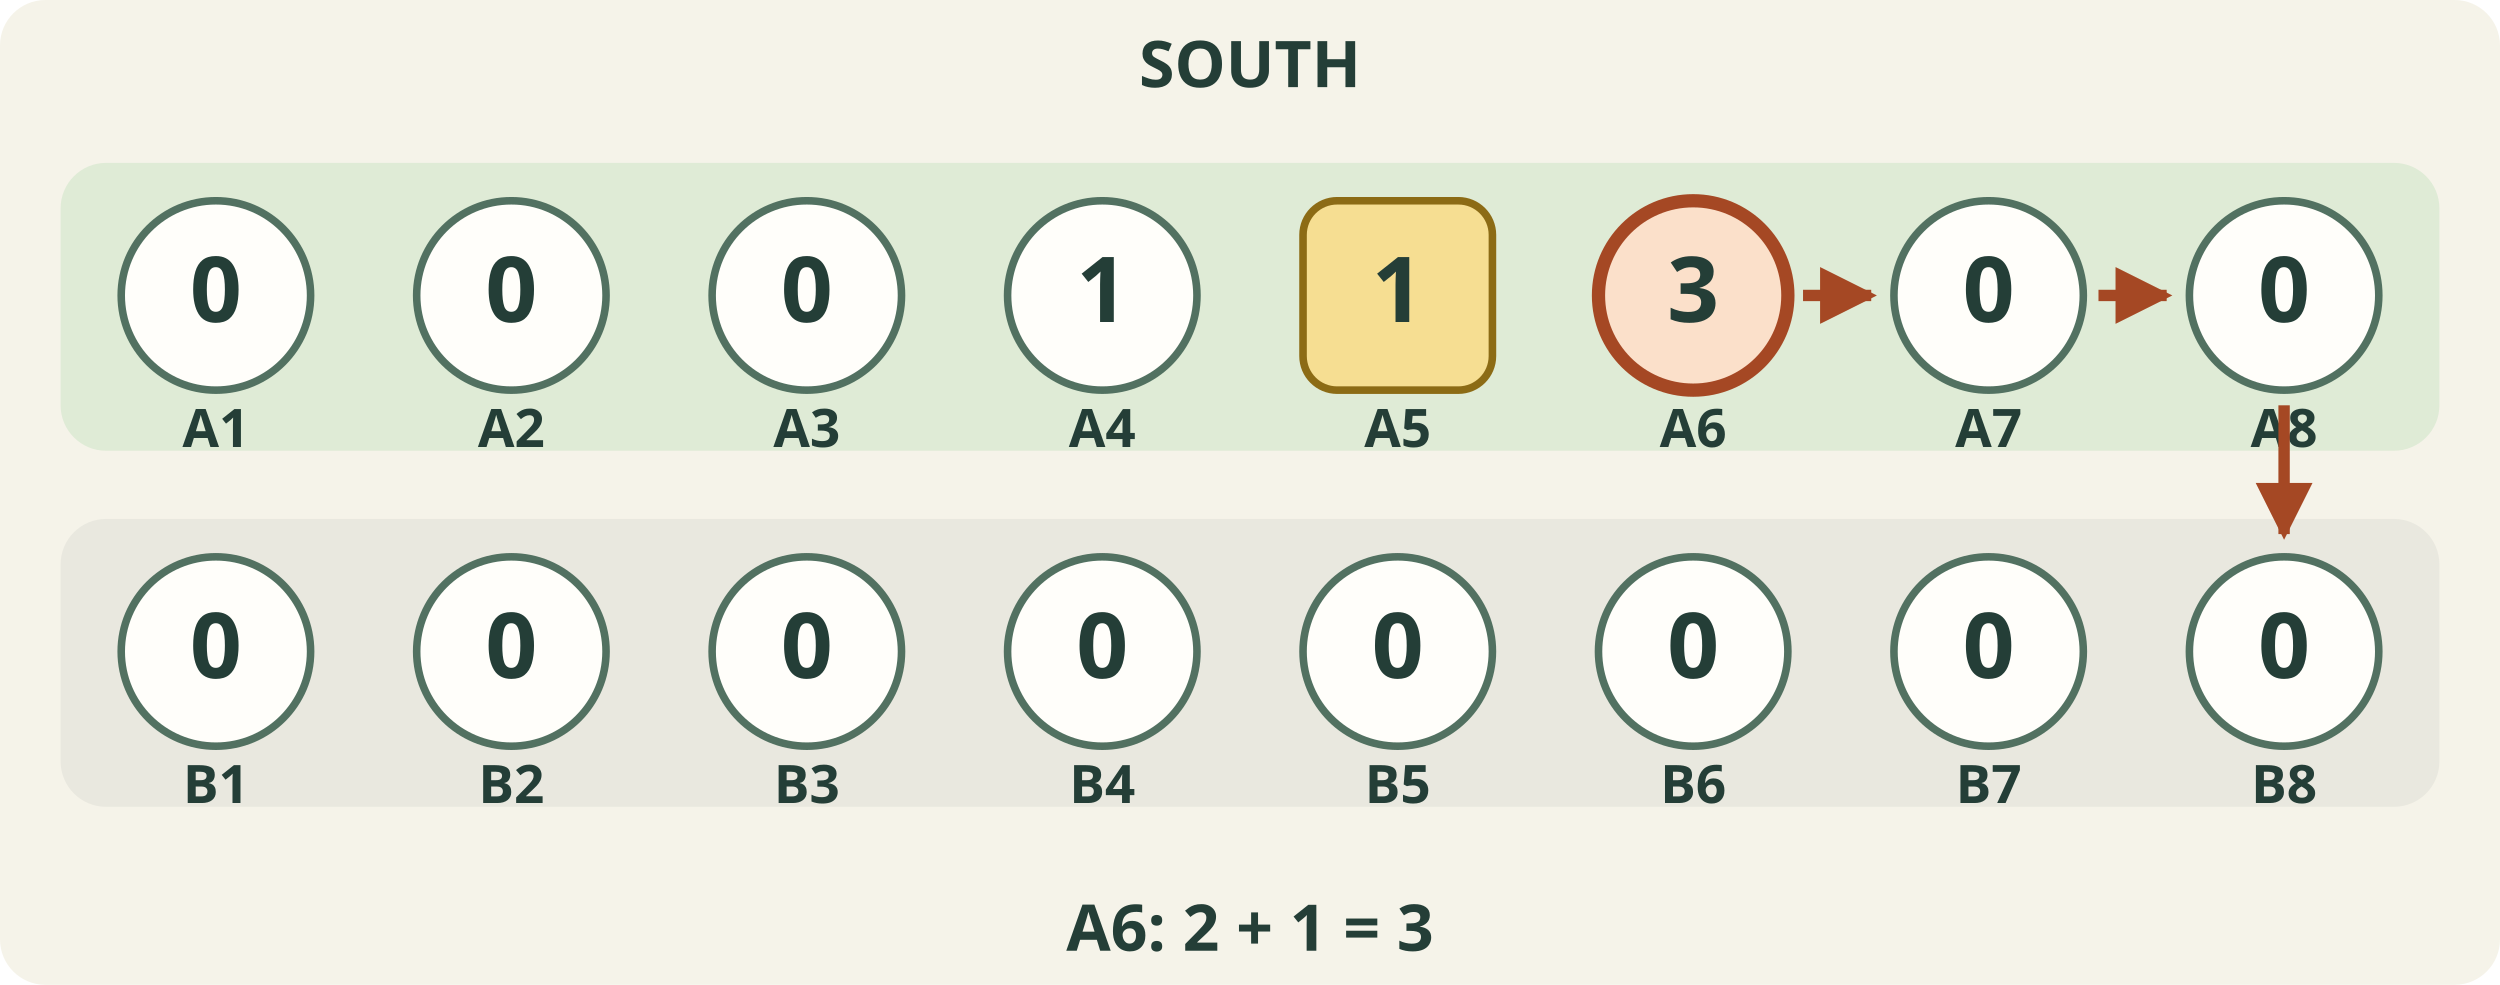
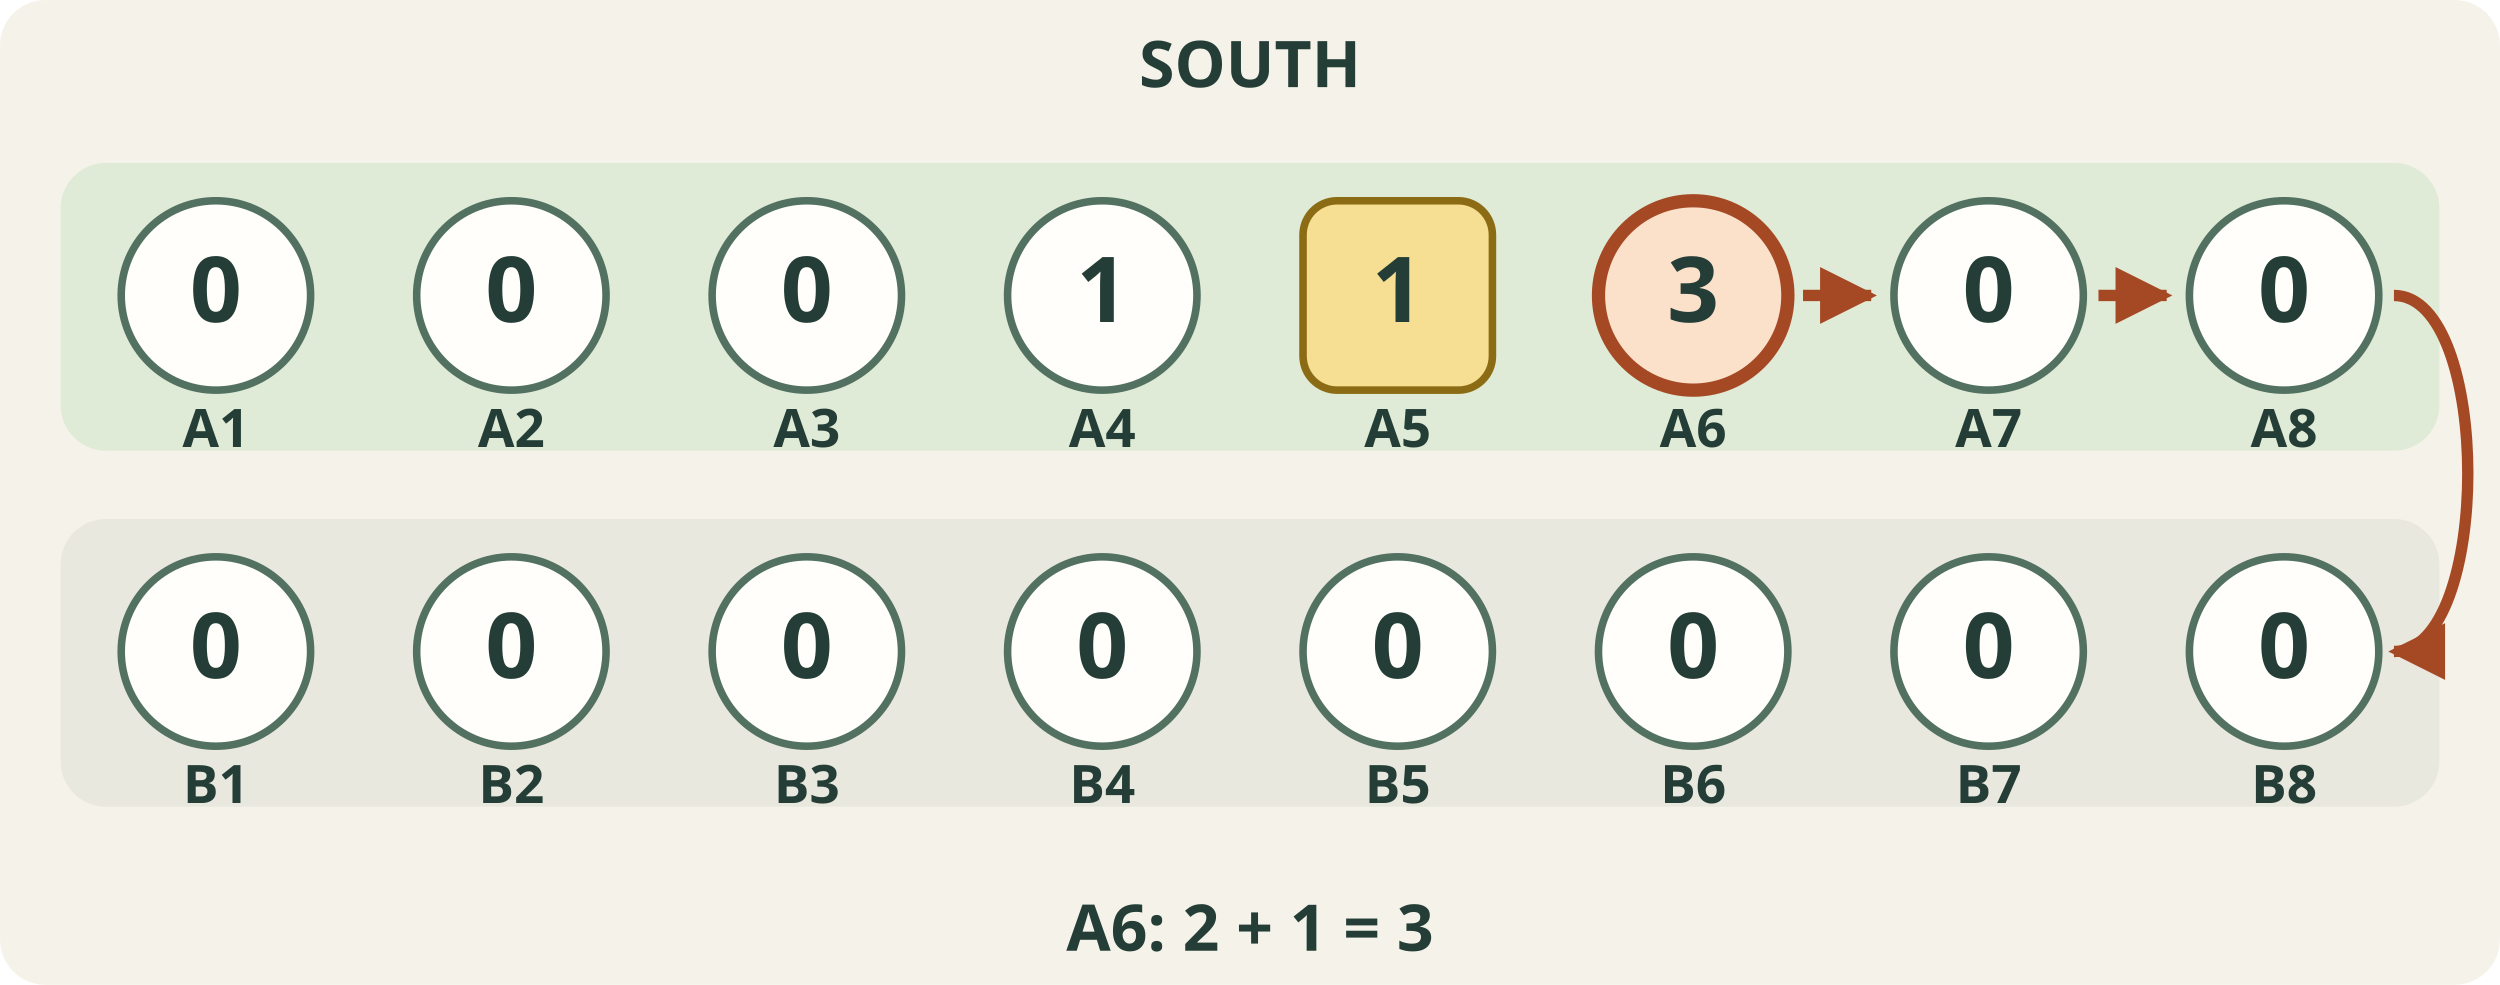
<svg xmlns="http://www.w3.org/2000/svg" width="660" height="260" viewBox="0 0 660 260" role="img" aria-labelledby="title desc">
  <defs>
    <marker id="arrow" viewBox="0 0 10 10" refX="9" refY="5" markerWidth="5" markerHeight="5" orient="auto-start-reverse">
      <path d="M 0 0 L 10 5 L 0 10 z" fill="#a54824" />
    </marker>
  </defs>
  <g font-family="system-ui, sans-serif">
    <rect width="660" height="260" rx="12" fill="#f5f3e9" />
    <rect x="16" y="43" width="628" height="76" rx="12" fill="#dfebd6" />
    <circle cx="57" cy="78" r="25" fill="#fffefa" stroke="#527161" stroke-width="2" />
    <text x="57" y="85" text-anchor="middle" font-size="24" fill="#243e37" font-weight="600">0</text>
    <text x="57" y="118" text-anchor="middle" font-size="14" fill="#243e37" font-weight="600">A1</text>
    <circle cx="135" cy="78" r="25" fill="#fffefa" stroke="#527161" stroke-width="2" />
    <text x="135" y="85" text-anchor="middle" font-size="24" fill="#243e37" font-weight="600">0</text>
    <text x="135" y="118" text-anchor="middle" font-size="14" fill="#243e37" font-weight="600">A2</text>
    <circle cx="213" cy="78" r="25" fill="#fffefa" stroke="#527161" stroke-width="2" />
    <text x="213" y="85" text-anchor="middle" font-size="24" fill="#243e37" font-weight="600">0</text>
    <text x="213" y="118" text-anchor="middle" font-size="14" fill="#243e37" font-weight="600">A3</text>
    <circle cx="291" cy="78" r="25" fill="#fffefa" stroke="#527161" stroke-width="2" />
    <text x="291" y="85" text-anchor="middle" font-size="24" fill="#243e37" font-weight="600">1</text>
    <text x="291" y="118" text-anchor="middle" font-size="14" fill="#243e37" font-weight="600">A4</text>
    <rect x="344" y="53" width="50" height="50" rx="9" fill="#f6de92" stroke="#8c6b15" stroke-width="2" />
    <text x="369" y="85" text-anchor="middle" font-size="24" fill="#243e37" font-weight="600">1</text>
    <text x="369" y="118" text-anchor="middle" font-size="14" fill="#243e37" font-weight="600">A5</text>
    <circle cx="447" cy="78" r="25" fill="#fbe0ca" stroke="#a54824" stroke-width="3.5" />
    <text x="447" y="85" text-anchor="middle" font-size="24" fill="#243e37" font-weight="600">3</text>
    <text x="447" y="118" text-anchor="middle" font-size="14" fill="#243e37" font-weight="600">A6</text>
    <circle cx="525" cy="78" r="25" fill="#fffefa" stroke="#527161" stroke-width="2" />
    <text x="525" y="85" text-anchor="middle" font-size="24" fill="#243e37" font-weight="600">0</text>
    <text x="525" y="118" text-anchor="middle" font-size="14" fill="#243e37" font-weight="600">A7</text>
    <circle cx="603" cy="78" r="25" fill="#fffefa" stroke="#527161" stroke-width="2" />
    <text x="603" y="85" text-anchor="middle" font-size="24" fill="#243e37" font-weight="600">0</text>
    <text x="603" y="118" text-anchor="middle" font-size="14" fill="#243e37" font-weight="600">A8</text>
    <rect x="16" y="137" width="628" height="76" rx="12" fill="#e9e8df" />
    <circle cx="57" cy="172" r="25" fill="#fffefa" stroke="#527161" stroke-width="2" />
    <text x="57" y="179" text-anchor="middle" font-size="24" fill="#243e37" font-weight="600">0</text>
    <text x="57" y="212" text-anchor="middle" font-size="14" fill="#243e37" font-weight="600">B1</text>
    <circle cx="135" cy="172" r="25" fill="#fffefa" stroke="#527161" stroke-width="2" />
    <text x="135" y="179" text-anchor="middle" font-size="24" fill="#243e37" font-weight="600">0</text>
    <text x="135" y="212" text-anchor="middle" font-size="14" fill="#243e37" font-weight="600">B2</text>
    <circle cx="213" cy="172" r="25" fill="#fffefa" stroke="#527161" stroke-width="2" />
    <text x="213" y="179" text-anchor="middle" font-size="24" fill="#243e37" font-weight="600">0</text>
    <text x="213" y="212" text-anchor="middle" font-size="14" fill="#243e37" font-weight="600">B3</text>
    <circle cx="291" cy="172" r="25" fill="#fffefa" stroke="#527161" stroke-width="2" />
    <text x="291" y="179" text-anchor="middle" font-size="24" fill="#243e37" font-weight="600">0</text>
    <text x="291" y="212" text-anchor="middle" font-size="14" fill="#243e37" font-weight="600">B4</text>
    <circle cx="369" cy="172" r="25" fill="#fffefa" stroke="#527161" stroke-width="2" />
    <text x="369" y="179" text-anchor="middle" font-size="24" fill="#243e37" font-weight="600">0</text>
    <text x="369" y="212" text-anchor="middle" font-size="14" fill="#243e37" font-weight="600">B5</text>
    <circle cx="447" cy="172" r="25" fill="#fffefa" stroke="#527161" stroke-width="2" />
    <text x="447" y="179" text-anchor="middle" font-size="24" fill="#243e37" font-weight="600">0</text>
    <text x="447" y="212" text-anchor="middle" font-size="14" fill="#243e37" font-weight="600">B6</text>
    <circle cx="525" cy="172" r="25" fill="#fffefa" stroke="#527161" stroke-width="2" />
    <text x="525" y="179" text-anchor="middle" font-size="24" fill="#243e37" font-weight="600">0</text>
    <text x="525" y="212" text-anchor="middle" font-size="14" fill="#243e37" font-weight="600">B7</text>
    <circle cx="603" cy="172" r="25" fill="#fffefa" stroke="#527161" stroke-width="2" />
    <text x="603" y="179" text-anchor="middle" font-size="24" fill="#243e37" font-weight="600">0</text>
    <text x="603" y="212" text-anchor="middle" font-size="14" fill="#243e37" font-weight="600">B8</text>
    <text x="330" y="23" text-anchor="middle" font-size="17" fill="#243e37" font-weight="600">SOUTH</text>
    <path d="M 476 78 L 494 78" fill="none" stroke="#a54824" stroke-width="3" marker-end="url(#arrow)" />
    <path d="M 554 78 L 572 78" fill="none" stroke="#a54824" stroke-width="3" marker-end="url(#arrow)" />
-     <path d="M 603 107 L 603 141" fill="none" stroke="#a54824" stroke-width="3" marker-end="url(#arrow)" />
+     <path d="M 632 78 C 658 78 658 172 632 172" fill="none" stroke="#a54824" stroke-width="3" marker-end="url(#arrow)" />
    <text x="330" y="251" text-anchor="middle" font-size="17" fill="#243e37" font-weight="600">A6: 2 + 1 = 3</text>
  </g>
</svg>
